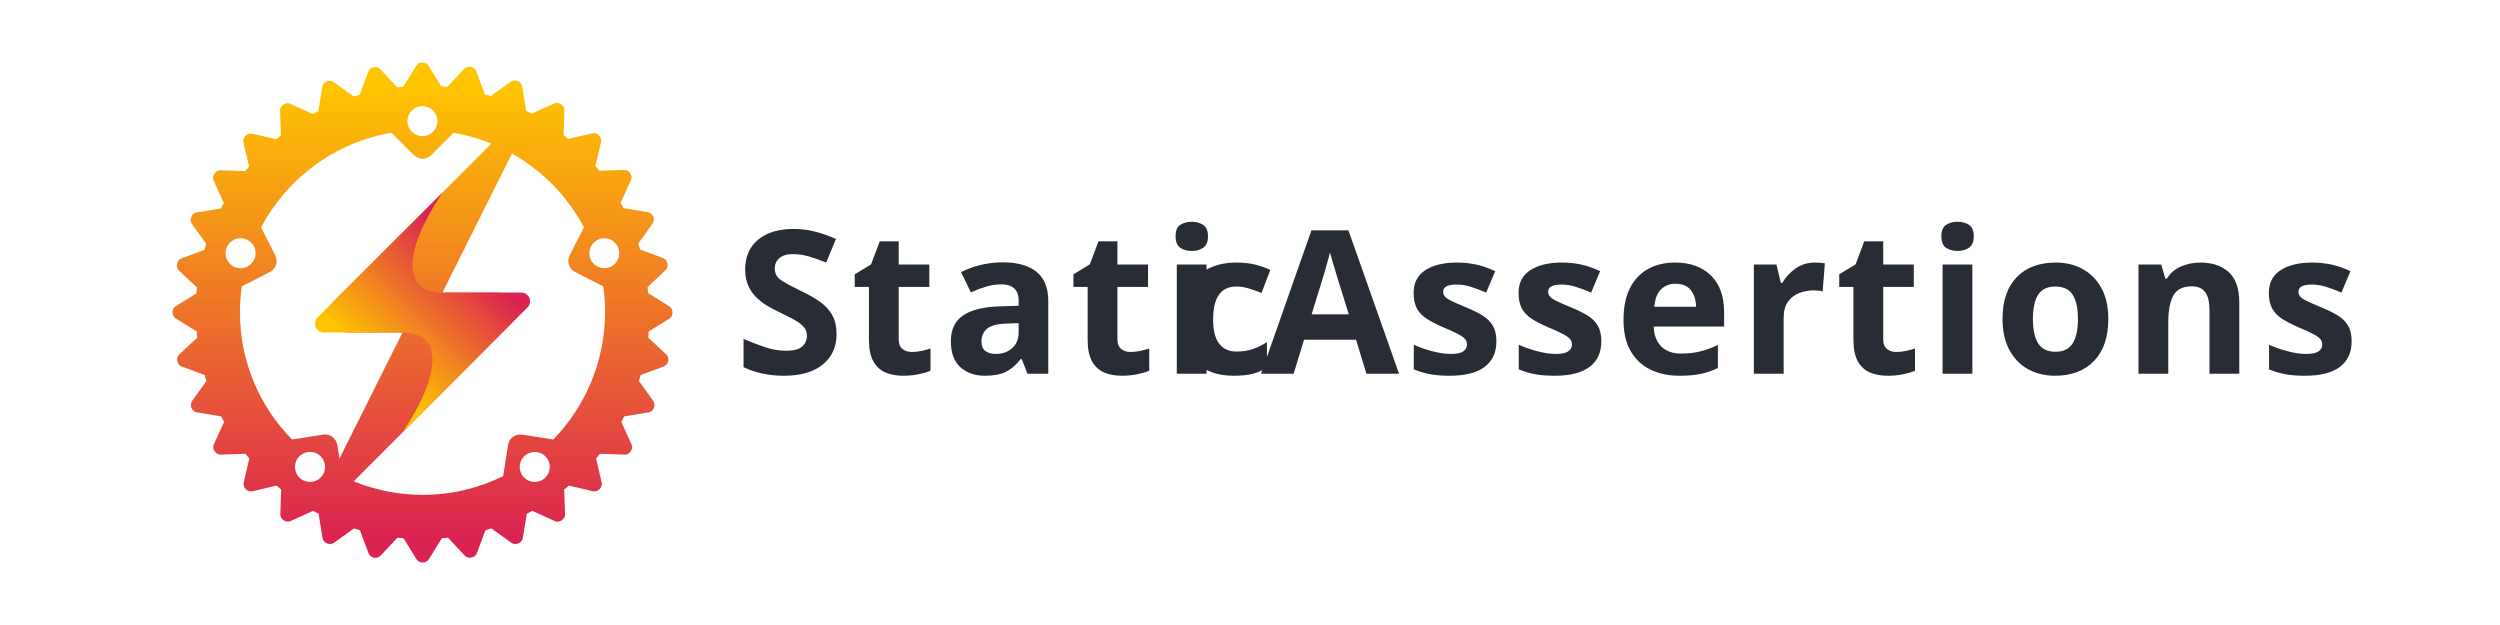
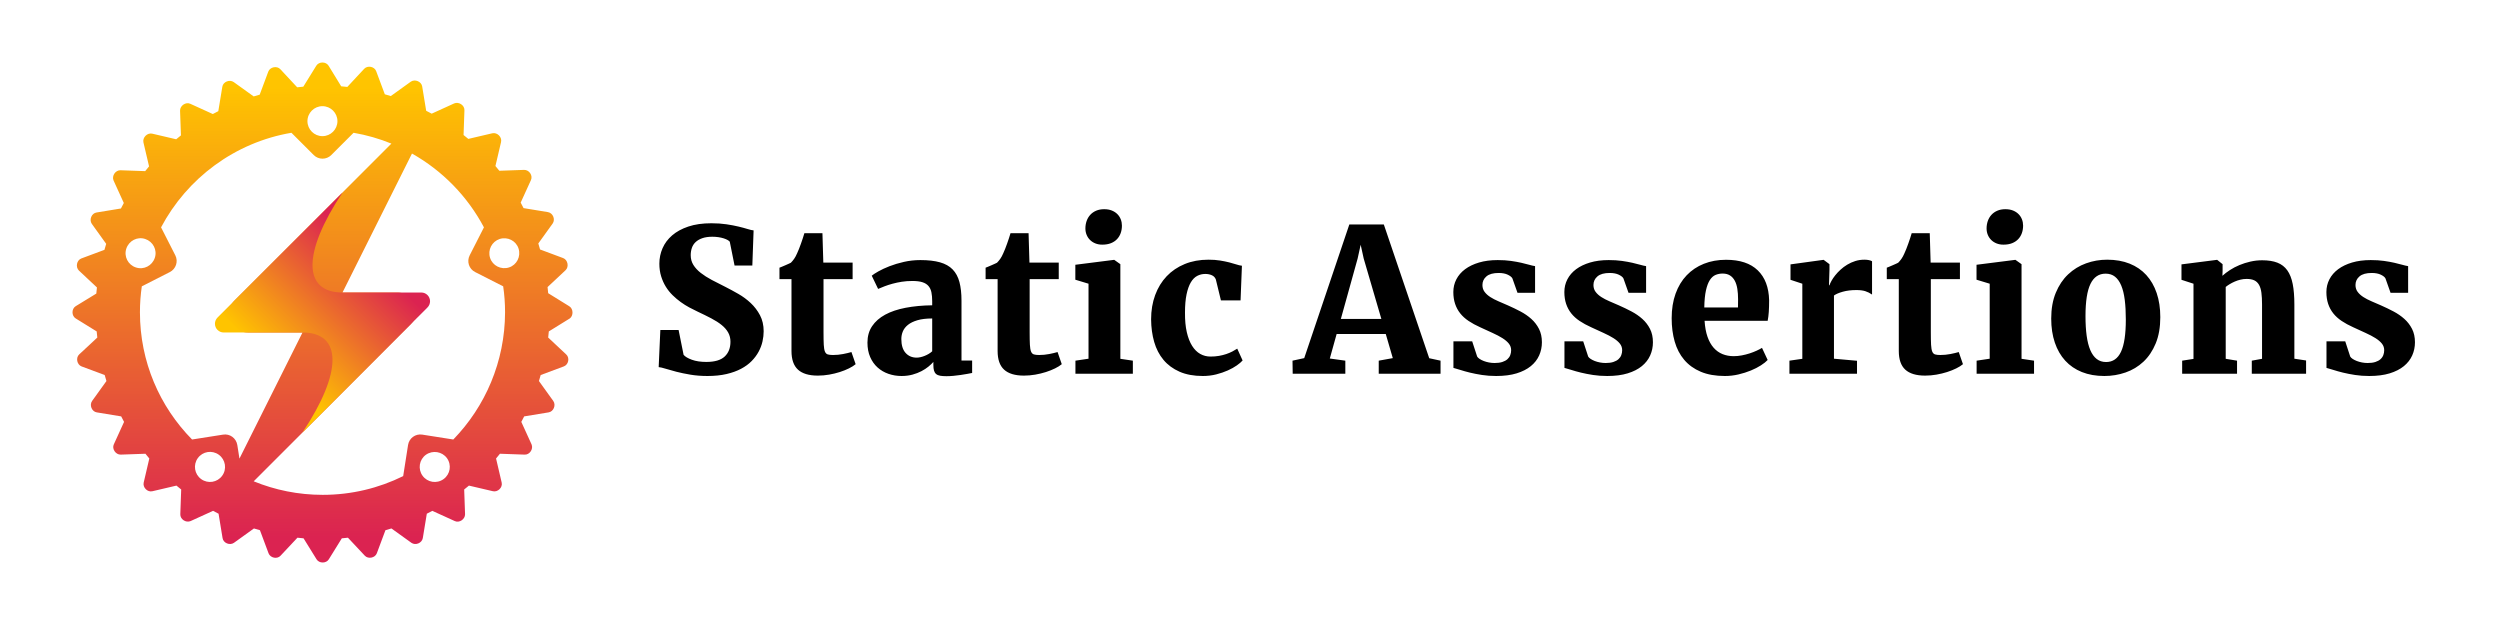
<svg xmlns="http://www.w3.org/2000/svg" width="2000px" height="500px" viewBox="0 0 2000 500" version="1.1">
  <defs>
    <linearGradient x1="50%" y1="5%" x2="50%" y2="95%" id="linearGradient-1">
      <stop stop-color="#FFC400" offset="0%" />
      <stop stop-color="#DB2351" offset="100%" />
    </linearGradient>
    <linearGradient x1="71.248%" y1="26.044%" x2="28.753%" y2="73.954%" id="linearGradient-2">
      <stop stop-color="#DB2351" offset="0%" />
      <stop stop-color="#FFC400" offset="100%" />
    </linearGradient>
  </defs>
  <g id="Banner" stroke="none" stroke-width="1" fill="none" fill-rule="evenodd">
-     <g id="Group" transform="translate(138, 50)">
+     <g id="Group" transform="translate(58, 50)">
      <g id="Icon">
-         <path d="M133.556,316.888 L184,216 L140.213,216 C131.929,216 125.213,209.284 125.213,201 C125.213,197.022 126.794,193.206 129.607,190.393 L255.116,64.884 C245.495,60.961 235.363,58.031 224.849,56.222 L207.049,74.013 C203.149,77.911 196.849,77.911 192.949,74.013 L175.149,56.222 C129.849,63.918 91.649,92.604 70.85,131.884 L82.25,154.273 C84.75,159.17 82.75,165.167 77.85,167.666 L55.45,179.06 C54.45,185.857 53.95,192.754 53.95,199.85 C53.95,239.43 69.75,275.312 95.649,301.599 L120.449,297.701 C125.849,296.802 130.949,300.5 131.849,305.997 L133.556,316.888 Z M144.956,335.044 C161.975,342.025 180.634,345.877 200.149,345.877 C223.249,345.877 245.149,340.48 264.548,330.885 L268.448,305.997 C269.248,300.6 274.348,296.802 279.848,297.701 L304.648,301.599 C330.148,275.312 345.948,239.43 346.048,199.85 C346.048,192.754 345.548,185.857 344.548,179.06 L322.148,167.666 C317.148,165.167 315.248,159.17 317.748,154.273 L329.148,131.884 C316.024,107.099 295.972,86.572 271.581,72.839 L216,184 L259.787,184 C268.071,184 274.787,190.716 274.787,199 C274.787,202.978 273.206,206.794 270.393,209.607 L144.956,335.044 Z M397.348,194.953 C400.848,197.051 400.748,202.649 397.848,204.748 L381.048,215.142 L380.548,220.04 L394.948,233.533 C397.948,236.232 396.848,241.729 393.048,243.128 L374.548,250.025 L373.148,254.823 L384.648,270.815 C386.948,274.113 384.848,279.31 380.848,279.91 L361.348,283.108 L359.048,287.506 L367.248,305.497 C368.848,309.195 365.748,313.893 361.748,313.693 L341.948,312.994 L338.848,316.792 L343.348,336.082 C344.248,339.98 340.248,343.878 336.348,342.979 L317.148,338.481 L313.348,341.579 L314.048,361.369 C314.148,365.367 309.448,368.566 305.848,366.867 L287.848,358.671 L283.448,360.97 L280.248,380.46 C279.548,384.458 274.448,386.557 271.148,384.258 L255.149,372.764 L250.349,374.163 L243.449,392.654 C242.049,396.352 236.549,397.451 233.849,394.553 L220.349,380.16 L215.449,380.66 L205.049,397.451 C202.949,400.85 197.349,400.85 195.249,397.451 L184.849,380.66 L179.949,380.16 L166.449,394.553 C163.749,397.551 158.249,396.352 156.849,392.654 L149.949,374.163 L145.149,372.764 L129.149,384.258 C125.849,386.557 120.649,384.458 120.049,380.46 L116.849,360.97 L112.449,358.671 L94.449,366.867 C90.749,368.466 86.049,365.367 86.249,361.369 L86.949,341.579 L83.15,338.481 L63.95,342.979 C60.05,343.978 56.05,339.98 56.95,336.082 L61.45,316.792 L58.35,312.994 L38.55,313.693 C34.55,313.793 31.35,309.095 33.05,305.497 L41.25,287.506 L38.95,283.108 L19.45,279.91 C15.45,279.31 13.35,274.113 15.65,270.815 L27.15,254.823 L25.75,250.025 L7.25,243.128 C3.55,241.729 2.45,236.232 5.35,233.533 L19.85,220.04 L19.35,215.142 L2.55,204.748 C-0.85,202.649 -0.85,197.051 2.55,194.953 L19.05,184.858 L19.55,179.96 L5.15,166.467 C2.25,163.668 3.35,158.171 7.05,156.772 L25.55,149.875 L26.95,145.077 L15.45,129.085 C13.15,125.787 15.25,120.59 19.25,119.99 L38.75,116.792 L41.05,112.394 L32.85,94.403 C31.25,90.705 34.35,86.107 38.35,86.207 L58.15,86.907 L61.25,83.108 L56.75,63.918 C55.85,60.02 59.85,56.022 63.75,56.922 L82.95,61.419 L86.749,58.321 L86.049,38.531 C85.949,34.533 90.649,31.334 94.249,33.033 L112.249,41.229 L116.649,38.931 L119.849,19.44 C120.449,15.442 125.649,13.343 128.949,15.642 L144.949,27.136 L149.749,25.737 L156.649,7.246 C158.049,3.548 163.549,2.449 166.249,5.347 L179.749,19.84 L184.649,19.34 L195.049,2.549 C197.149,-0.85 202.749,-0.85 204.849,2.549 L214.949,19.04 L219.849,19.54 L233.349,5.047 C236.049,2.149 241.549,3.148 242.949,6.947 L249.849,25.437 L254.649,26.837 L270.648,15.342 C273.948,13.043 279.148,15.242 279.748,19.14 L282.948,38.631 L287.348,40.93 L305.348,32.734 C309.048,31.134 313.748,34.233 313.548,38.231 L312.848,58.021 L316.648,61.119 L335.848,56.622 C339.848,55.722 343.748,59.72 342.848,63.618 L338.348,82.809 L341.448,86.607 L361.248,85.907 C365.348,85.807 368.448,90.405 366.748,94.103 L358.548,112.094 L360.848,116.492 L380.348,119.69 C384.348,120.39 386.448,125.487 384.148,128.786 L372.648,144.778 L374.048,149.575 L392.548,156.472 C396.248,157.871 397.348,163.468 394.448,166.167 L380.048,179.66 L380.548,184.558 L397.348,194.953 Z M341.748,141.179 C335.448,143.278 332.048,149.975 334.048,156.272 C336.048,162.569 342.848,165.967 349.148,163.968 C355.448,161.969 358.848,155.172 356.848,148.876 C354.848,142.579 348.048,139.18 341.748,141.179 Z M187.949,46.927 C187.949,53.523 193.349,58.921 199.949,58.921 C206.549,58.921 211.949,53.523 211.949,46.927 C211.949,40.33 206.549,34.933 199.949,34.933 C193.349,34.933 187.949,40.33 187.949,46.927 Z M50.75,163.968 C57.05,166.067 63.75,162.569 65.85,156.272 C67.95,149.975 64.45,143.278 58.15,141.179 C51.85,139.08 45.15,142.579 43.05,148.876 C40.95,155.172 44.45,161.969 50.75,163.968 Z M119.749,330.585 C123.649,325.287 122.449,317.691 117.049,313.793 C111.649,309.895 104.149,311.094 100.249,316.492 C96.349,321.889 97.549,329.385 102.949,333.283 C108.349,337.181 115.849,335.982 119.749,330.585 Z M299.548,316.492 C295.648,311.194 288.148,309.995 282.748,313.793 C277.348,317.691 276.148,325.187 280.048,330.585 C283.948,335.982 291.448,337.181 296.848,333.283 C302.248,329.385 303.448,321.889 299.548,316.492 Z" id="Cog" fill="url(#linearGradient-1)" fill-rule="nonzero" />
-         <path d="M184.01,215.99 C162.993,215.99 141.976,215.99 120.96,215.99 L120.96,215.99 C117.094,215.99 113.96,212.856 113.96,208.99 C113.96,207.133 114.697,205.353 116.01,204.04 C149.337,170.714 182.663,137.387 215.99,104.06 C184.01,152.03 184.01,184.01 215.99,184.01 C237.007,184.01 258.024,184.01 279.04,184.01 L279.04,184.01 C282.906,184.01 286.04,187.144 286.04,191.01 C286.04,192.867 285.303,194.647 283.99,195.96 C250.663,229.286 217.337,262.613 184.01,295.94 C215.99,247.97 215.99,215.99 184.01,215.99 Z" id="Path-2" fill="url(#linearGradient-2)" fill-rule="evenodd" />
+         <g>
+           <path d="M133.556,316.888 L184,216 L140.213,216 C131.929,216 125.213,209.284 125.213,201 C125.213,197.022 126.794,193.206 129.607,190.393 L255.116,64.884 C245.495,60.961 235.363,58.031 224.849,56.222 L207.049,74.013 C203.149,77.911 196.849,77.911 192.949,74.013 L175.149,56.222 C129.849,63.918 91.649,92.604 70.85,131.884 L82.25,154.273 C84.75,159.17 82.75,165.167 77.85,167.666 L55.45,179.06 C54.45,185.857 53.95,192.754 53.95,199.85 C53.95,239.43 69.75,275.312 95.649,301.599 L120.449,297.701 C125.849,296.802 130.949,300.5 131.849,305.997 L133.556,316.888 Z M144.956,335.044 C161.975,342.025 180.634,345.877 200.149,345.877 C223.249,345.877 245.149,340.48 264.548,330.885 L268.448,305.997 C269.248,300.6 274.348,296.802 279.848,297.701 L304.648,301.599 C330.148,275.312 345.948,239.43 346.048,199.85 C346.048,192.754 345.548,185.857 344.548,179.06 L322.148,167.666 C317.148,165.167 315.248,159.17 317.748,154.273 L329.148,131.884 C316.024,107.099 295.972,86.572 271.581,72.839 L216,184 L259.787,184 C268.071,184 274.787,190.716 274.787,199 C274.787,202.978 273.206,206.794 270.393,209.607 L144.956,335.044 Z M397.348,194.953 C400.848,197.051 400.748,202.649 397.848,204.748 L381.048,215.142 L380.548,220.04 L394.948,233.533 C397.948,236.232 396.848,241.729 393.048,243.128 L374.548,250.025 L373.148,254.823 L384.648,270.815 C386.948,274.113 384.848,279.31 380.848,279.91 L361.348,283.108 L359.048,287.506 L367.248,305.497 C368.848,309.195 365.748,313.893 361.748,313.693 L341.948,312.994 L338.848,316.792 L343.348,336.082 C344.248,339.98 340.248,343.878 336.348,342.979 L317.148,338.481 L313.348,341.579 L314.048,361.369 C314.148,365.367 309.448,368.566 305.848,366.867 L287.848,358.671 L283.448,360.97 L280.248,380.46 C279.548,384.458 274.448,386.557 271.148,384.258 L255.149,372.764 L250.349,374.163 L243.449,392.654 C242.049,396.352 236.549,397.451 233.849,394.553 L220.349,380.16 L215.449,380.66 L205.049,397.451 C202.949,400.85 197.349,400.85 195.249,397.451 L184.849,380.66 L179.949,380.16 L166.449,394.553 C163.749,397.551 158.249,396.352 156.849,392.654 L149.949,374.163 L145.149,372.764 L129.149,384.258 C125.849,386.557 120.649,384.458 120.049,380.46 L116.849,360.97 L112.449,358.671 L94.449,366.867 C90.749,368.466 86.049,365.367 86.249,361.369 L86.949,341.579 L83.15,338.481 L63.95,342.979 C60.05,343.978 56.05,339.98 56.95,336.082 L61.45,316.792 L58.35,312.994 L38.55,313.693 C34.55,313.793 31.35,309.095 33.05,305.497 L41.25,287.506 L38.95,283.108 L19.45,279.91 C15.45,279.31 13.35,274.113 15.65,270.815 L27.15,254.823 L25.75,250.025 L7.25,243.128 C3.55,241.729 2.45,236.232 5.35,233.533 L19.85,220.04 L19.35,215.142 L2.55,204.748 C-0.85,202.649 -0.85,197.051 2.55,194.953 L19.05,184.858 L19.55,179.96 L5.15,166.467 C2.25,163.668 3.35,158.171 7.05,156.772 L25.55,149.875 L26.95,145.077 L15.45,129.085 C13.15,125.787 15.25,120.59 19.25,119.99 L38.75,116.792 L41.05,112.394 L32.85,94.403 C31.25,90.705 34.35,86.107 38.35,86.207 L58.15,86.907 L61.25,83.108 L56.75,63.918 C55.85,60.02 59.85,56.022 63.75,56.922 L82.95,61.419 L86.749,58.321 L86.049,38.531 C85.949,34.533 90.649,31.334 94.249,33.033 L112.249,41.229 L116.649,38.931 L119.849,19.44 C120.449,15.442 125.649,13.343 128.949,15.642 L144.949,27.136 L149.749,25.737 L156.649,7.246 C158.049,3.548 163.549,2.449 166.249,5.347 L179.749,19.84 L184.649,19.34 L195.049,2.549 C197.149,-0.85 202.749,-0.85 204.849,2.549 L214.949,19.04 L219.849,19.54 L233.349,5.047 C236.049,2.149 241.549,3.148 242.949,6.947 L249.849,25.437 L254.649,26.837 L270.648,15.342 C273.948,13.043 279.148,15.242 279.748,19.14 L282.948,38.631 L287.348,40.93 L305.348,32.734 C309.048,31.134 313.748,34.233 313.548,38.231 L312.848,58.021 L316.648,61.119 L335.848,56.622 C339.848,55.722 343.748,59.72 342.848,63.618 L338.348,82.809 L341.448,86.607 L361.248,85.907 C365.348,85.807 368.448,90.405 366.748,94.103 L358.548,112.094 L360.848,116.492 L380.348,119.69 C384.348,120.39 386.448,125.487 384.148,128.786 L372.648,144.778 L374.048,149.575 L392.548,156.472 C396.248,157.871 397.348,163.468 394.448,166.167 L380.048,179.66 L380.548,184.558 L397.348,194.953 Z M341.748,141.179 C335.448,143.278 332.048,149.975 334.048,156.272 C336.048,162.569 342.848,165.967 349.148,163.968 C355.448,161.969 358.848,155.172 356.848,148.876 C354.848,142.579 348.048,139.18 341.748,141.179 Z M187.949,46.927 C187.949,53.523 193.349,58.921 199.949,58.921 C206.549,58.921 211.949,53.523 211.949,46.927 C211.949,40.33 206.549,34.933 199.949,34.933 C193.349,34.933 187.949,40.33 187.949,46.927 Z M50.75,163.968 C57.05,166.067 63.75,162.569 65.85,156.272 C67.95,149.975 64.45,143.278 58.15,141.179 C51.85,139.08 45.15,142.579 43.05,148.876 C40.95,155.172 44.45,161.969 50.75,163.968 Z M119.749,330.585 C123.649,325.287 122.449,317.691 117.049,313.793 C111.649,309.895 104.149,311.094 100.249,316.492 C96.349,321.889 97.549,329.385 102.949,333.283 C108.349,337.181 115.849,335.982 119.749,330.585 Z M299.548,316.492 C295.648,311.194 288.148,309.995 282.748,313.793 C277.348,317.691 276.148,325.187 280.048,330.585 C283.948,335.982 291.448,337.181 296.848,333.283 C302.248,329.385 303.448,321.889 299.548,316.492 Z" id="Cog" fill="url(#linearGradient-1)" fill-rule="nonzero" />
+           <path d="M184.01,215.99 C162.993,215.99 141.976,215.99 120.96,215.99 L120.96,215.99 C117.094,215.99 113.96,212.856 113.96,208.99 C113.96,207.133 114.697,205.353 116.01,204.04 C149.337,170.714 182.663,137.387 215.99,104.06 C184.01,152.03 184.01,184.01 215.99,184.01 C237.007,184.01 258.024,184.01 279.04,184.01 L279.04,184.01 C282.906,184.01 286.04,187.144 286.04,191.01 C286.04,192.867 285.303,194.647 283.99,195.96 C250.663,229.286 217.337,262.613 184.01,295.94 C215.99,247.97 215.99,215.99 184.01,215.99 Z" id="Path-2" fill="url(#linearGradient-2)" fill-rule="nonzero" />
+         </g>
      </g>
-       <text id="Static-Assertions" font-family="ProximaNovaBold, Proxima Nova Bold" font-size="160" font-weight="bold" letter-spacing="4.444" fill="#282C34">
-         <tspan x="449.484" y="249">Stati</tspan>
-         <tspan x="800.987" y="249" letter-spacing="-10">c</tspan>
-         <tspan x="870.827" y="249"> Assertions</tspan>
-       </text>
+       <path d="M470.273,214 L484.882,214 L488.866,233.844 C490.064,235.302 492.265,236.617 495.468,237.789 C498.671,238.961 502.538,239.547 507.069,239.547 C513.788,239.547 518.684,238.102 521.757,235.211 C524.83,232.32 526.366,228.375 526.366,223.375 C526.366,220.667 525.767,218.232 524.569,216.07 C523.372,213.909 521.64,211.904 519.374,210.055 C517.108,208.206 514.335,206.422 511.054,204.703 C507.773,202.984 504.075,201.161 499.96,199.234 C497.929,198.297 495.754,197.203 493.437,195.953 C491.119,194.703 488.84,193.271 486.601,191.656 C484.361,190.042 482.2,188.219 480.116,186.188 C478.033,184.156 476.21,181.878 474.648,179.352 C473.085,176.826 471.835,174.039 470.898,170.992 C469.96,167.945 469.491,164.599 469.491,160.953 C469.491,156.63 470.338,152.516 472.03,148.609 C473.723,144.703 476.288,141.266 479.726,138.297 C483.163,135.328 487.486,132.971 492.694,131.227 C497.903,129.482 504.049,128.609 511.132,128.609 C515.559,128.609 519.582,128.883 523.202,129.43 C526.822,129.977 530.038,130.589 532.851,131.266 C535.663,131.943 538.072,132.594 540.077,133.219 C542.082,133.844 543.684,134.208 544.882,134.312 L543.866,162.438 L529.648,162.438 L525.819,143.375 C525.455,142.906 524.856,142.438 524.023,141.969 C523.189,141.5 522.161,141.07 520.937,140.68 C519.713,140.289 518.332,139.977 516.796,139.742 C515.26,139.508 513.632,139.391 511.913,139.391 C508.788,139.391 506.132,139.768 503.944,140.523 C501.757,141.279 499.96,142.307 498.554,143.609 C497.148,144.911 496.132,146.474 495.507,148.297 C494.882,150.12 494.569,152.073 494.569,154.156 C494.569,157.073 495.286,159.677 496.718,161.969 C498.15,164.26 500.116,166.383 502.616,168.336 C505.116,170.289 508.059,172.164 511.444,173.961 C514.83,175.758 518.476,177.62 522.382,179.547 C525.663,181.214 529.101,183.076 532.694,185.133 C536.288,187.19 539.582,189.625 542.577,192.438 C545.572,195.25 548.046,198.505 549.999,202.203 C551.952,205.901 552.929,210.172 552.929,215.016 C552.929,217.672 552.616,220.393 551.991,223.18 C551.366,225.966 550.338,228.687 548.905,231.344 C547.473,234 545.611,236.5 543.319,238.844 C541.028,241.188 538.215,243.245 534.882,245.016 C531.549,246.786 527.655,248.193 523.202,249.234 C518.749,250.276 513.658,250.797 507.929,250.797 C503.085,250.797 498.567,250.445 494.374,249.742 C490.181,249.039 486.418,248.258 483.085,247.398 C479.752,246.539 476.887,245.732 474.491,244.977 C472.095,244.221 470.247,243.792 468.944,243.688 L470.273,214 Z M575.186,173.297 L565.576,173.297 L565.576,164.156 C565.889,164.052 566.514,163.805 567.451,163.414 C568.389,163.023 569.365,162.607 570.381,162.164 C571.397,161.721 572.334,161.305 573.194,160.914 C574.053,160.523 574.561,160.276 574.717,160.172 C575.602,159.286 576.462,158.258 577.295,157.086 C578.128,155.914 578.936,154.417 579.717,152.594 C580.186,151.604 580.681,150.445 581.201,149.117 C581.722,147.789 582.243,146.396 582.764,144.938 C583.285,143.479 583.78,142.034 584.248,140.602 C584.717,139.169 585.134,137.828 585.498,136.578 L599.951,136.578 L600.655,160.094 L624.092,160.094 L624.092,173.297 L600.811,173.297 L600.811,215.641 C600.811,219.964 600.876,223.349 601.006,225.797 C601.136,228.245 601.449,230.068 601.944,231.266 C602.438,232.464 603.194,233.219 604.209,233.531 C605.225,233.844 606.618,234 608.389,234 L608.467,234 C611.175,234 613.858,233.74 616.514,233.219 C619.17,232.698 621.358,232.177 623.076,231.656 L623.155,231.656 L626.514,241.344 C625.16,242.49 623.376,243.609 621.162,244.703 C618.949,245.797 616.501,246.773 613.819,247.633 C611.136,248.492 608.298,249.182 605.303,249.703 C602.308,250.224 599.326,250.484 596.358,250.484 L596.201,250.484 C589.118,250.484 583.845,248.896 580.381,245.719 C576.918,242.542 575.186,237.568 575.186,230.797 L575.186,173.297 Z M635.958,224.078 C635.958,219.026 637.195,214.651 639.669,210.953 C642.143,207.255 645.633,204.182 650.138,201.734 C654.643,199.286 660.086,197.451 666.466,196.227 C672.846,195.003 679.943,194.339 687.755,194.234 L687.755,190.953 C687.755,188.245 687.547,185.875 687.13,183.844 C686.714,181.812 685.919,180.12 684.747,178.766 C683.576,177.411 681.961,176.409 679.904,175.758 C677.846,175.107 675.177,174.781 671.896,174.781 C668.875,174.781 666.049,174.99 663.419,175.406 C660.789,175.823 658.328,176.344 656.036,176.969 C653.745,177.594 651.648,178.271 649.747,179 C647.846,179.729 646.115,180.432 644.552,181.109 L644.474,181.109 L639.396,170.562 C640.438,169.677 642.195,168.531 644.669,167.125 C647.143,165.719 650.112,164.339 653.576,162.984 C657.039,161.63 660.893,160.471 665.138,159.508 C669.383,158.544 673.771,158.062 678.302,158.062 C684.552,158.062 689.786,158.661 694.005,159.859 C698.224,161.057 701.596,162.958 704.122,165.562 C706.648,168.167 708.458,171.526 709.552,175.641 C710.646,179.755 711.193,184.729 711.193,190.562 L711.193,238.453 L719.708,238.453 L719.708,248.375 C718.719,248.583 717.417,248.831 715.802,249.117 C714.187,249.404 712.43,249.69 710.529,249.977 C708.628,250.263 706.688,250.497 704.708,250.68 C702.729,250.862 700.88,250.953 699.161,250.953 C697.182,250.953 695.516,250.836 694.161,250.602 C692.807,250.367 691.727,249.911 690.919,249.234 C690.112,248.557 689.539,247.633 689.201,246.461 C688.862,245.289 688.693,243.792 688.693,241.969 L688.693,239.547 C687.651,240.745 686.336,241.995 684.747,243.297 C683.159,244.599 681.297,245.81 679.161,246.93 C677.026,248.049 674.63,248.974 671.974,249.703 C669.318,250.432 666.401,250.797 663.224,250.797 C659.578,250.797 656.102,250.224 652.794,249.078 C649.487,247.932 646.583,246.24 644.083,244 C641.583,241.76 639.604,238.974 638.146,235.641 C636.687,232.307 635.958,228.453 635.958,224.078 Z M663.068,221.188 C663.068,226.083 664.201,229.794 666.466,232.32 C668.732,234.846 671.687,236.109 675.333,236.109 C676.219,236.109 677.208,235.992 678.302,235.758 C679.396,235.523 680.503,235.185 681.622,234.742 C682.742,234.299 683.836,233.766 684.904,233.141 C685.971,232.516 686.922,231.813 687.755,231.031 L687.755,204.781 C683.068,204.781 679.135,205.25 675.958,206.188 C672.781,207.125 670.242,208.362 668.341,209.898 C666.44,211.435 665.086,213.18 664.279,215.133 C663.471,217.086 663.068,219.104 663.068,221.188 Z M740.09,173.297 L730.481,173.297 L730.481,164.156 C730.793,164.052 731.418,163.805 732.356,163.414 C733.293,163.023 734.27,162.607 735.286,162.164 C736.301,161.721 737.239,161.305 738.098,160.914 C738.957,160.523 739.465,160.276 739.622,160.172 C740.507,159.286 741.366,158.258 742.2,157.086 C743.033,155.914 743.84,154.417 744.622,152.594 C745.09,151.604 745.585,150.445 746.106,149.117 C746.627,147.789 747.148,146.396 747.668,144.938 C748.189,143.479 748.684,142.034 749.153,140.602 C749.622,139.169 750.038,137.828 750.403,136.578 L764.856,136.578 L765.559,160.094 L788.997,160.094 L788.997,173.297 L765.715,173.297 L765.715,215.641 C765.715,219.964 765.78,223.349 765.911,225.797 C766.041,228.245 766.353,230.068 766.848,231.266 C767.343,232.464 768.098,233.219 769.114,233.531 C770.129,233.844 771.523,234 773.293,234 L773.372,234 C776.08,234 778.762,233.74 781.418,233.219 C784.075,232.698 786.262,232.177 787.981,231.656 L788.059,231.656 L791.418,241.344 C790.064,242.49 788.28,243.609 786.067,244.703 C783.853,245.797 781.405,246.773 778.723,247.633 C776.041,248.492 773.202,249.182 770.207,249.703 C767.213,250.224 764.231,250.484 761.262,250.484 L761.106,250.484 C754.023,250.484 748.749,248.896 745.286,245.719 C741.822,242.542 740.09,237.568 740.09,230.797 L740.09,173.297 Z M802.347,238.531 L812.816,236.969 L812.816,176.969 L802.269,173.766 L802.269,161.812 L833.05,157.906 L833.441,157.906 L838.285,161.344 L838.285,237.047 L848.285,238.531 L848.285,249 L802.347,249 L802.347,238.531 Z M823.753,145.719 C821.774,145.719 819.964,145.393 818.324,144.742 C816.683,144.091 815.264,143.18 814.066,142.008 C812.868,140.836 811.944,139.456 811.293,137.867 C810.641,136.279 810.316,134.573 810.316,132.75 C810.316,130.667 810.641,128.688 811.293,126.812 C811.944,124.937 812.907,123.297 814.183,121.891 C815.459,120.484 817.035,119.378 818.91,118.57 C820.785,117.763 822.92,117.359 825.316,117.359 L825.394,117.359 C827.686,117.359 829.704,117.711 831.449,118.414 C833.194,119.117 834.665,120.068 835.863,121.266 C837.061,122.464 837.972,123.857 838.597,125.445 C839.222,127.034 839.535,128.714 839.535,130.484 C839.535,132.62 839.209,134.612 838.558,136.461 C837.907,138.31 836.931,139.924 835.628,141.305 C834.326,142.685 832.699,143.766 830.746,144.547 C828.793,145.328 826.488,145.719 823.832,145.719 L823.753,145.719 Z M862.885,205.484 C862.885,198.401 863.966,191.93 866.128,186.07 C868.289,180.211 871.362,175.185 875.346,170.992 C879.331,166.799 884.148,163.544 889.799,161.227 C895.451,158.909 901.766,157.75 908.745,157.75 C912.182,157.75 915.268,157.971 918.003,158.414 C920.737,158.857 923.185,159.352 925.346,159.898 C927.508,160.445 929.409,160.992 931.049,161.539 C932.69,162.086 934.187,162.437 935.542,162.594 L934.448,190.328 L918.745,190.328 L914.682,173.609 C914.109,172.047 913.055,170.914 911.518,170.211 C909.982,169.508 908.224,169.156 906.245,169.156 C903.901,169.156 901.74,169.677 899.76,170.719 C897.781,171.76 896.076,173.492 894.643,175.914 C893.211,178.336 892.078,181.526 891.245,185.484 C890.411,189.443 889.995,194.312 889.995,200.094 C889.943,206.135 890.424,211.357 891.44,215.758 C892.456,220.159 893.875,223.805 895.698,226.695 C897.521,229.586 899.682,231.734 902.182,233.141 C904.682,234.547 907.417,235.25 910.385,235.25 C912.833,235.25 915.099,235.068 917.182,234.703 C919.266,234.339 921.193,233.857 922.964,233.258 C924.734,232.659 926.349,231.982 927.807,231.227 C929.266,230.471 930.594,229.703 931.792,228.922 L936.089,238.375 C935.047,239.573 933.51,240.888 931.479,242.32 C929.448,243.753 927.039,245.094 924.253,246.344 C921.466,247.594 918.38,248.648 914.995,249.508 C911.609,250.367 908.042,250.797 904.292,250.797 C897.052,250.797 890.828,249.651 885.62,247.359 C880.411,245.068 876.128,241.904 872.768,237.867 C869.409,233.831 866.935,229.052 865.346,223.531 C863.758,218.01 862.937,211.995 862.885,205.484 Z M976.002,238.531 L985.377,236.5 L1021.47,129.547 L1049.049,129.547 L1085.377,236.578 L1094.439,238.531 L1094.439,249 L1044.986,249 L1044.986,238.531 L1056.236,236.5 L1050.611,217.203 L1011.314,217.203 L1005.845,236.812 L1018.267,238.531 L1018.267,249 L976.158,249 L976.002,238.531 Z M1047.095,205.172 L1032.955,156.812 L1030.533,145.797 L1028.111,156.812 L1014.674,205.172 L1047.095,205.172 Z M1104.743,223.062 L1119.743,223.062 L1123.727,235.25 C1124.092,235.875 1124.743,236.5 1125.681,237.125 C1126.618,237.75 1127.725,238.31 1129.001,238.805 C1130.277,239.299 1131.67,239.69 1133.181,239.977 C1134.691,240.263 1136.201,240.406 1137.712,240.406 C1140.108,240.406 1142.152,240.133 1143.845,239.586 C1145.537,239.039 1146.905,238.297 1147.946,237.359 C1148.988,236.422 1149.743,235.328 1150.212,234.078 C1150.681,232.828 1150.915,231.526 1150.915,230.172 C1150.915,228.193 1150.303,226.435 1149.079,224.898 C1147.855,223.362 1146.149,221.904 1143.962,220.523 C1141.774,219.143 1139.157,217.763 1136.11,216.383 C1133.063,215.003 1129.743,213.479 1126.149,211.812 C1122.66,210.25 1119.574,208.57 1116.891,206.773 C1114.209,204.977 1111.97,202.945 1110.173,200.68 C1108.376,198.414 1107.009,195.875 1106.071,193.062 C1105.134,190.25 1104.665,187.099 1104.665,183.609 C1104.665,179.964 1105.472,176.578 1107.087,173.453 C1108.701,170.328 1111.032,167.633 1114.079,165.367 C1117.126,163.102 1120.837,161.318 1125.212,160.016 C1129.587,158.714 1134.561,158.062 1140.134,158.062 C1144.092,158.062 1147.621,158.284 1150.72,158.727 C1153.819,159.169 1156.579,159.664 1159.001,160.211 C1161.423,160.758 1163.532,161.292 1165.329,161.812 C1167.126,162.333 1168.701,162.698 1170.056,162.906 L1170.056,184.234 L1155.993,184.234 L1151.931,172.75 C1151.41,171.708 1150.186,170.719 1148.259,169.781 C1146.332,168.844 1143.884,168.375 1140.915,168.375 C1136.54,168.375 1133.285,169.286 1131.149,171.109 C1129.014,172.932 1127.946,175.224 1127.946,177.984 C1127.946,180.12 1128.519,181.956 1129.665,183.492 C1130.811,185.029 1132.334,186.409 1134.235,187.633 C1136.136,188.857 1138.311,189.99 1140.759,191.031 C1143.207,192.073 1145.733,193.167 1148.337,194.312 C1151.774,195.823 1155.121,197.437 1158.376,199.156 C1161.631,200.875 1164.522,202.867 1167.048,205.133 C1169.574,207.398 1171.618,210.055 1173.181,213.102 C1174.743,216.148 1175.524,219.729 1175.524,223.844 C1175.524,227.542 1174.795,231.031 1173.337,234.312 C1171.878,237.594 1169.652,240.458 1166.657,242.906 C1163.662,245.354 1159.873,247.281 1155.29,248.688 C1150.707,250.094 1145.264,250.797 1138.962,250.797 C1134.899,250.797 1131.11,250.523 1127.595,249.977 C1124.079,249.43 1120.876,248.805 1117.985,248.102 C1115.095,247.398 1112.53,246.682 1110.29,245.953 C1108.05,245.224 1106.201,244.677 1104.743,244.312 L1104.743,223.062 Z M1193.562,223.062 L1208.562,223.062 L1212.547,235.25 C1212.911,235.875 1213.562,236.5 1214.5,237.125 C1215.438,237.75 1216.544,238.31 1217.82,238.805 C1219.096,239.299 1220.49,239.69 1222,239.977 C1223.51,240.263 1225.021,240.406 1226.531,240.406 C1228.927,240.406 1230.971,240.133 1232.664,239.586 C1234.357,239.039 1235.724,238.297 1236.766,237.359 C1237.807,236.422 1238.562,235.328 1239.031,234.078 C1239.5,232.828 1239.734,231.526 1239.734,230.172 C1239.734,228.193 1239.122,226.435 1237.898,224.898 C1236.674,223.362 1234.969,221.904 1232.781,220.523 C1230.594,219.143 1227.977,217.763 1224.93,216.383 C1221.883,215.003 1218.563,213.479 1214.969,211.812 C1211.479,210.25 1208.393,208.57 1205.711,206.773 C1203.029,204.977 1200.789,202.945 1198.992,200.68 C1197.195,198.414 1195.828,195.875 1194.891,193.062 C1193.953,190.25 1193.484,187.099 1193.484,183.609 C1193.484,179.964 1194.292,176.578 1195.906,173.453 C1197.521,170.328 1199.852,167.633 1202.898,165.367 C1205.945,163.102 1209.656,161.318 1214.031,160.016 C1218.406,158.714 1223.38,158.062 1228.953,158.062 C1232.911,158.062 1236.44,158.284 1239.539,158.727 C1242.638,159.169 1245.398,159.664 1247.82,160.211 C1250.242,160.758 1252.352,161.292 1254.148,161.812 C1255.945,162.333 1257.521,162.698 1258.875,162.906 L1258.875,184.234 L1244.812,184.234 L1240.75,172.75 C1240.229,171.708 1239.005,170.719 1237.078,169.781 C1235.151,168.844 1232.703,168.375 1229.734,168.375 C1225.359,168.375 1222.104,169.286 1219.969,171.109 C1217.833,172.932 1216.766,175.224 1216.766,177.984 C1216.766,180.12 1217.339,181.956 1218.484,183.492 C1219.63,185.029 1221.154,186.409 1223.055,187.633 C1224.956,188.857 1227.13,189.99 1229.578,191.031 C1232.026,192.073 1234.552,193.167 1237.156,194.312 C1240.594,195.823 1243.94,197.437 1247.195,199.156 C1250.451,200.875 1253.341,202.867 1255.867,205.133 C1258.393,207.398 1260.437,210.055 1262,213.102 C1263.563,216.148 1264.344,219.729 1264.344,223.844 C1264.344,227.542 1263.615,231.031 1262.156,234.312 C1260.698,237.594 1258.471,240.458 1255.477,242.906 C1252.482,245.354 1248.693,247.281 1244.109,248.688 C1239.526,250.094 1234.083,250.797 1227.781,250.797 C1223.719,250.797 1219.93,250.523 1216.414,249.977 C1212.898,249.43 1209.695,248.805 1206.805,248.102 C1203.914,247.398 1201.349,246.682 1199.109,245.953 C1196.87,245.224 1195.021,244.677 1193.562,244.312 L1193.562,223.062 Z M1279.335,204.625 C1279.335,197.281 1280.377,190.719 1282.46,184.938 C1284.543,179.156 1287.499,174.26 1291.327,170.25 C1295.155,166.24 1299.739,163.167 1305.077,161.031 C1310.416,158.896 1316.34,157.828 1322.851,157.828 C1333.945,157.828 1342.395,160.641 1348.202,166.266 C1354.01,171.891 1357.043,179.859 1357.304,190.172 C1357.304,193.766 1357.213,196.891 1357.03,199.547 C1356.848,202.203 1356.549,204.573 1356.132,206.656 L1305.663,206.656 C1305.976,211.604 1306.757,215.862 1308.007,219.43 C1309.257,222.997 1310.898,225.927 1312.929,228.219 C1314.96,230.51 1317.33,232.203 1320.038,233.297 C1322.747,234.391 1325.741,234.938 1329.023,234.938 C1331.106,234.938 1333.241,234.729 1335.429,234.312 C1337.616,233.896 1339.713,233.362 1341.718,232.711 C1343.723,232.06 1345.572,231.344 1347.265,230.562 C1348.957,229.781 1350.403,229.026 1351.601,228.297 L1356.132,237.984 C1354.882,239.339 1353.085,240.771 1350.741,242.281 C1348.398,243.792 1345.702,245.172 1342.655,246.422 C1339.608,247.672 1336.314,248.714 1332.773,249.547 C1329.231,250.38 1325.611,250.797 1321.913,250.797 C1314.413,250.797 1307.981,249.664 1302.616,247.398 C1297.252,245.133 1292.838,241.956 1289.374,237.867 C1285.911,233.779 1283.372,228.909 1281.757,223.258 C1280.142,217.607 1279.335,211.396 1279.335,204.625 Z M1332.382,195.953 C1332.382,195.12 1332.395,194.026 1332.421,192.672 C1332.447,191.318 1332.46,190.224 1332.46,189.391 C1332.46,186.37 1332.265,183.609 1331.874,181.109 C1331.484,178.609 1330.806,176.448 1329.843,174.625 C1328.879,172.802 1327.603,171.383 1326.015,170.367 C1324.426,169.352 1322.46,168.844 1320.116,168.844 C1318.085,168.844 1316.197,169.208 1314.452,169.938 C1312.707,170.667 1311.184,172.034 1309.882,174.039 C1308.58,176.044 1307.538,178.805 1306.757,182.32 C1305.976,185.836 1305.533,190.38 1305.429,195.953 L1332.382,195.953 Z M1373.545,238.531 L1383.858,237.047 L1383.858,176.969 L1374.405,173.844 L1374.405,161.5 L1400.576,157.906 L1400.967,157.906 L1405.576,161.344 L1405.576,165.875 L1405.186,178.219 L1405.576,178.219 C1405.889,177.229 1406.436,176.031 1407.217,174.625 C1407.998,173.219 1408.988,171.76 1410.186,170.25 C1411.384,168.74 1412.79,167.242 1414.405,165.758 C1416.019,164.273 1417.816,162.932 1419.795,161.734 C1421.774,160.536 1423.91,159.573 1426.201,158.844 C1428.493,158.115 1430.941,157.75 1433.545,157.75 C1434.899,157.75 1436.11,157.867 1437.178,158.102 C1438.246,158.336 1439.066,158.635 1439.639,159 L1439.639,185.641 C1437.92,184.443 1436.123,183.544 1434.248,182.945 C1432.373,182.346 1430.003,182.047 1427.139,182.047 C1423.024,182.047 1419.392,182.49 1416.24,183.375 C1413.089,184.26 1410.733,185.276 1409.17,186.422 L1409.17,236.969 L1427.608,238.609 L1427.608,249 L1373.545,249 L1373.545,238.531 Z M1461.036,173.297 L1451.427,173.297 L1451.427,164.156 C1451.74,164.052 1452.365,163.805 1453.302,163.414 C1454.24,163.023 1455.216,162.607 1456.232,162.164 C1457.247,161.721 1458.185,161.305 1459.044,160.914 C1459.904,160.523 1460.411,160.276 1460.568,160.172 C1461.453,159.286 1462.312,158.258 1463.146,157.086 C1463.979,155.914 1464.786,154.417 1465.568,152.594 C1466.036,151.604 1466.531,150.445 1467.052,149.117 C1467.573,147.789 1468.094,146.396 1468.615,144.938 C1469.135,143.479 1469.63,142.034 1470.099,140.602 C1470.568,139.169 1470.984,137.828 1471.349,136.578 L1485.802,136.578 L1486.505,160.094 L1509.943,160.094 L1509.943,173.297 L1486.661,173.297 L1486.661,215.641 C1486.661,219.964 1486.727,223.349 1486.857,225.797 C1486.987,228.245 1487.299,230.068 1487.794,231.266 C1488.289,232.464 1489.044,233.219 1490.06,233.531 C1491.076,233.844 1492.469,234 1494.24,234 L1494.318,234 C1497.026,234 1499.708,233.74 1502.365,233.219 C1505.021,232.698 1507.208,232.177 1508.927,231.656 L1509.005,231.656 L1512.365,241.344 C1511.01,242.49 1509.227,243.609 1507.013,244.703 C1504.799,245.797 1502.352,246.773 1499.669,247.633 C1496.987,248.492 1494.148,249.182 1491.154,249.703 C1488.159,250.224 1485.177,250.484 1482.208,250.484 L1482.052,250.484 C1474.969,250.484 1469.695,248.896 1466.232,245.719 C1462.768,242.542 1461.036,237.568 1461.036,230.797 L1461.036,173.297 Z M1523.293,238.531 L1533.762,236.969 L1533.762,176.969 L1523.215,173.766 L1523.215,161.812 L1553.997,157.906 L1554.387,157.906 L1559.231,161.344 L1559.231,237.047 L1569.231,238.531 L1569.231,249 L1523.293,249 L1523.293,238.531 Z M1544.7,145.719 C1542.72,145.719 1540.911,145.393 1539.27,144.742 C1537.629,144.091 1536.21,143.18 1535.012,142.008 C1533.814,140.836 1532.89,139.456 1532.239,137.867 C1531.588,136.279 1531.262,134.573 1531.262,132.75 C1531.262,130.667 1531.588,128.688 1532.239,126.812 C1532.89,124.937 1533.853,123.297 1535.129,121.891 C1536.405,120.484 1537.981,119.378 1539.856,118.57 C1541.731,117.763 1543.866,117.359 1546.262,117.359 L1546.34,117.359 C1548.632,117.359 1550.65,117.711 1552.395,118.414 C1554.14,119.117 1555.611,120.068 1556.809,121.266 C1558.007,122.464 1558.918,123.857 1559.543,125.445 C1560.168,127.034 1560.481,128.714 1560.481,130.484 C1560.481,132.62 1560.155,134.612 1559.504,136.461 C1558.853,138.31 1557.877,139.924 1556.575,141.305 C1555.273,142.685 1553.645,143.766 1551.692,144.547 C1549.739,145.328 1547.434,145.719 1544.778,145.719 L1544.7,145.719 Z M1582.972,204.859 C1582.972,196.995 1584.196,190.107 1586.644,184.195 C1589.092,178.284 1592.386,173.375 1596.527,169.469 C1600.668,165.562 1605.433,162.633 1610.824,160.68 C1616.214,158.727 1621.852,157.75 1627.738,157.75 C1634.457,157.75 1640.446,158.805 1645.707,160.914 C1650.967,163.023 1655.407,166.057 1659.027,170.016 C1662.647,173.974 1665.42,178.792 1667.347,184.469 C1669.274,190.146 1670.238,196.552 1670.238,203.688 C1670.238,211.813 1669.014,218.831 1666.566,224.742 C1664.118,230.654 1660.837,235.536 1656.722,239.391 C1652.608,243.245 1647.842,246.109 1642.425,247.984 C1637.009,249.859 1631.358,250.797 1625.472,250.797 C1618.753,250.797 1612.764,249.742 1607.503,247.633 C1602.243,245.523 1597.803,242.49 1594.183,238.531 C1590.563,234.573 1587.79,229.755 1585.863,224.078 C1583.936,218.401 1582.972,211.995 1582.972,204.859 Z M1626.878,239.625 C1632.243,239.625 1636.214,236.891 1638.793,231.422 C1641.371,225.953 1642.66,217.359 1642.66,205.641 C1642.66,199.703 1642.373,194.456 1641.8,189.898 C1641.227,185.341 1640.29,181.513 1638.988,178.414 C1637.686,175.315 1636.019,172.958 1633.988,171.344 C1631.957,169.729 1629.457,168.922 1626.488,168.922 C1621.071,168.922 1617.035,171.656 1614.378,177.125 C1611.722,182.594 1610.394,191.187 1610.394,202.906 C1610.394,208.844 1610.707,214.091 1611.332,218.648 C1611.957,223.206 1612.933,227.034 1614.261,230.133 C1615.589,233.232 1617.295,235.589 1619.378,237.203 C1621.462,238.818 1623.962,239.625 1626.878,239.625 Z M1687.729,238.531 L1696.792,237.125 L1696.792,176.969 L1687.182,173.844 L1687.182,161.5 L1715.385,157.906 L1715.776,157.906 L1720.073,161.344 L1720.073,167.047 L1719.917,170.641 C1721.635,169.078 1723.654,167.542 1725.971,166.031 C1728.289,164.521 1730.828,163.193 1733.589,162.047 C1736.349,160.901 1739.266,159.977 1742.339,159.273 C1745.411,158.57 1748.536,158.219 1751.714,158.219 C1756.557,158.219 1760.62,158.857 1763.901,160.133 C1767.182,161.409 1769.826,163.453 1771.831,166.266 C1773.836,169.078 1775.281,172.724 1776.167,177.203 C1777.052,181.682 1777.495,187.151 1777.495,193.609 L1777.495,236.969 L1786.87,238.375 L1786.87,249 L1743.432,249 L1743.432,238.531 L1751.635,237.047 L1751.635,193.609 C1751.635,189.911 1751.466,186.773 1751.128,184.195 C1750.789,181.617 1750.151,179.508 1749.214,177.867 C1748.276,176.227 1747.013,175.029 1745.424,174.273 C1743.836,173.518 1741.792,173.141 1739.292,173.141 C1737.625,173.141 1735.984,173.336 1734.37,173.727 C1732.755,174.117 1731.232,174.625 1729.799,175.25 C1728.367,175.875 1727.026,176.565 1725.776,177.32 C1724.526,178.076 1723.458,178.818 1722.573,179.547 L1722.573,237.047 L1731.635,238.531 L1731.635,249 L1687.729,249 L1687.729,238.531 Z M1803.189,223.062 L1818.189,223.062 L1822.174,235.25 C1822.538,235.875 1823.189,236.5 1824.127,237.125 C1825.064,237.75 1826.171,238.31 1827.447,238.805 C1828.723,239.299 1830.116,239.69 1831.627,239.977 C1833.137,240.263 1834.648,240.406 1836.158,240.406 C1838.554,240.406 1840.598,240.133 1842.291,239.586 C1843.984,239.039 1845.351,238.297 1846.392,237.359 C1847.434,236.422 1848.189,235.328 1848.658,234.078 C1849.127,232.828 1849.361,231.526 1849.361,230.172 C1849.361,228.193 1848.749,226.435 1847.525,224.898 C1846.301,223.362 1844.595,221.904 1842.408,220.523 C1840.22,219.143 1837.603,217.763 1834.556,216.383 C1831.51,215.003 1828.189,213.479 1824.595,211.812 C1821.106,210.25 1818.02,208.57 1815.338,206.773 C1812.655,204.977 1810.416,202.945 1808.619,200.68 C1806.822,198.414 1805.455,195.875 1804.517,193.062 C1803.58,190.25 1803.111,187.099 1803.111,183.609 C1803.111,179.964 1803.918,176.578 1805.533,173.453 C1807.148,170.328 1809.478,167.633 1812.525,165.367 C1815.572,163.102 1819.283,161.318 1823.658,160.016 C1828.033,158.714 1833.007,158.062 1838.58,158.062 C1842.538,158.062 1846.067,158.284 1849.166,158.727 C1852.265,159.169 1855.025,159.664 1857.447,160.211 C1859.869,160.758 1861.978,161.292 1863.775,161.812 C1865.572,162.333 1867.148,162.698 1868.502,162.906 L1868.502,184.234 L1854.439,184.234 L1850.377,172.75 C1849.856,171.708 1848.632,170.719 1846.705,169.781 C1844.778,168.844 1842.33,168.375 1839.361,168.375 C1834.986,168.375 1831.731,169.286 1829.595,171.109 C1827.46,172.932 1826.392,175.224 1826.392,177.984 C1826.392,180.12 1826.965,181.956 1828.111,183.492 C1829.257,185.029 1830.78,186.409 1832.681,187.633 C1834.582,188.857 1836.757,189.99 1839.205,191.031 C1841.653,192.073 1844.179,193.167 1846.783,194.312 C1850.221,195.823 1853.567,197.437 1856.822,199.156 C1860.077,200.875 1862.968,202.867 1865.494,205.133 C1868.02,207.398 1870.064,210.055 1871.627,213.102 C1873.189,216.148 1873.97,219.729 1873.97,223.844 C1873.97,227.542 1873.241,231.031 1871.783,234.312 C1870.325,237.594 1868.098,240.458 1865.103,242.906 C1862.109,245.354 1858.319,247.281 1853.736,248.688 C1849.153,250.094 1843.71,250.797 1837.408,250.797 C1833.345,250.797 1829.556,250.523 1826.041,249.977 C1822.525,249.43 1819.322,248.805 1816.431,248.102 C1813.541,247.398 1810.976,246.682 1808.736,245.953 C1806.497,245.224 1804.648,244.677 1803.189,244.312 L1803.189,223.062 Z" id="StaticAssertions" fill="#000000" fill-rule="nonzero" />
    </g>
  </g>
</svg>
